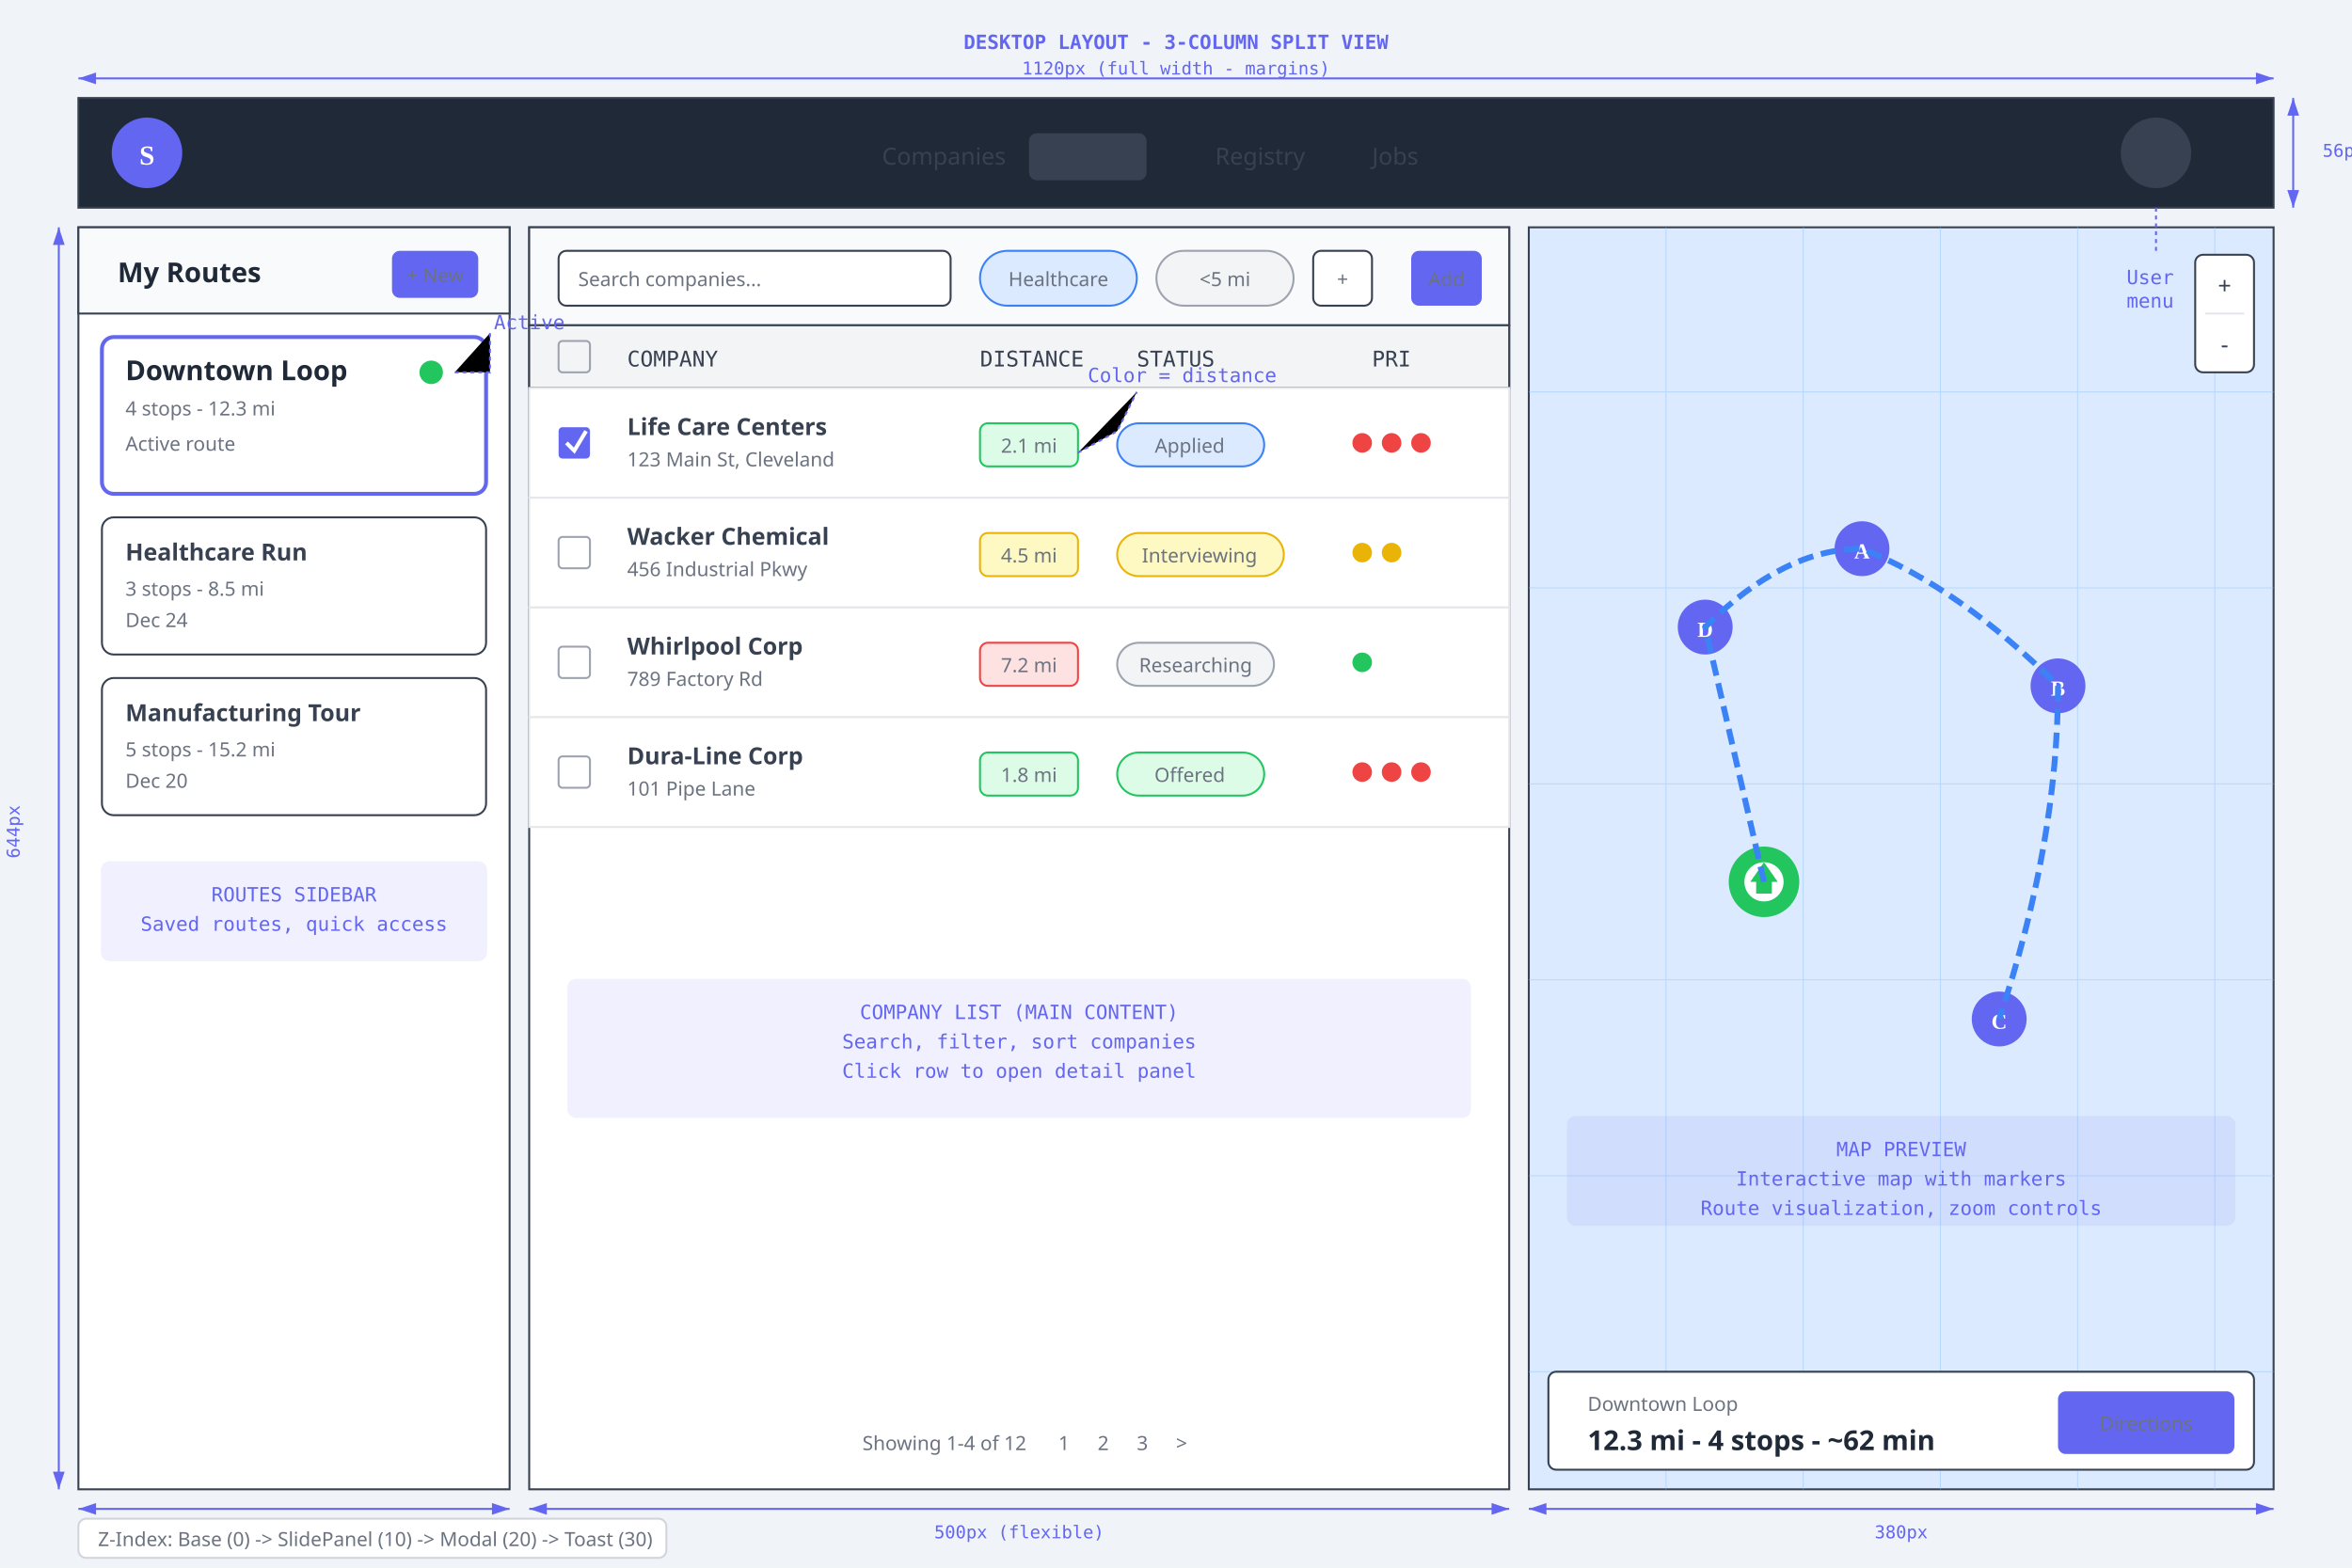
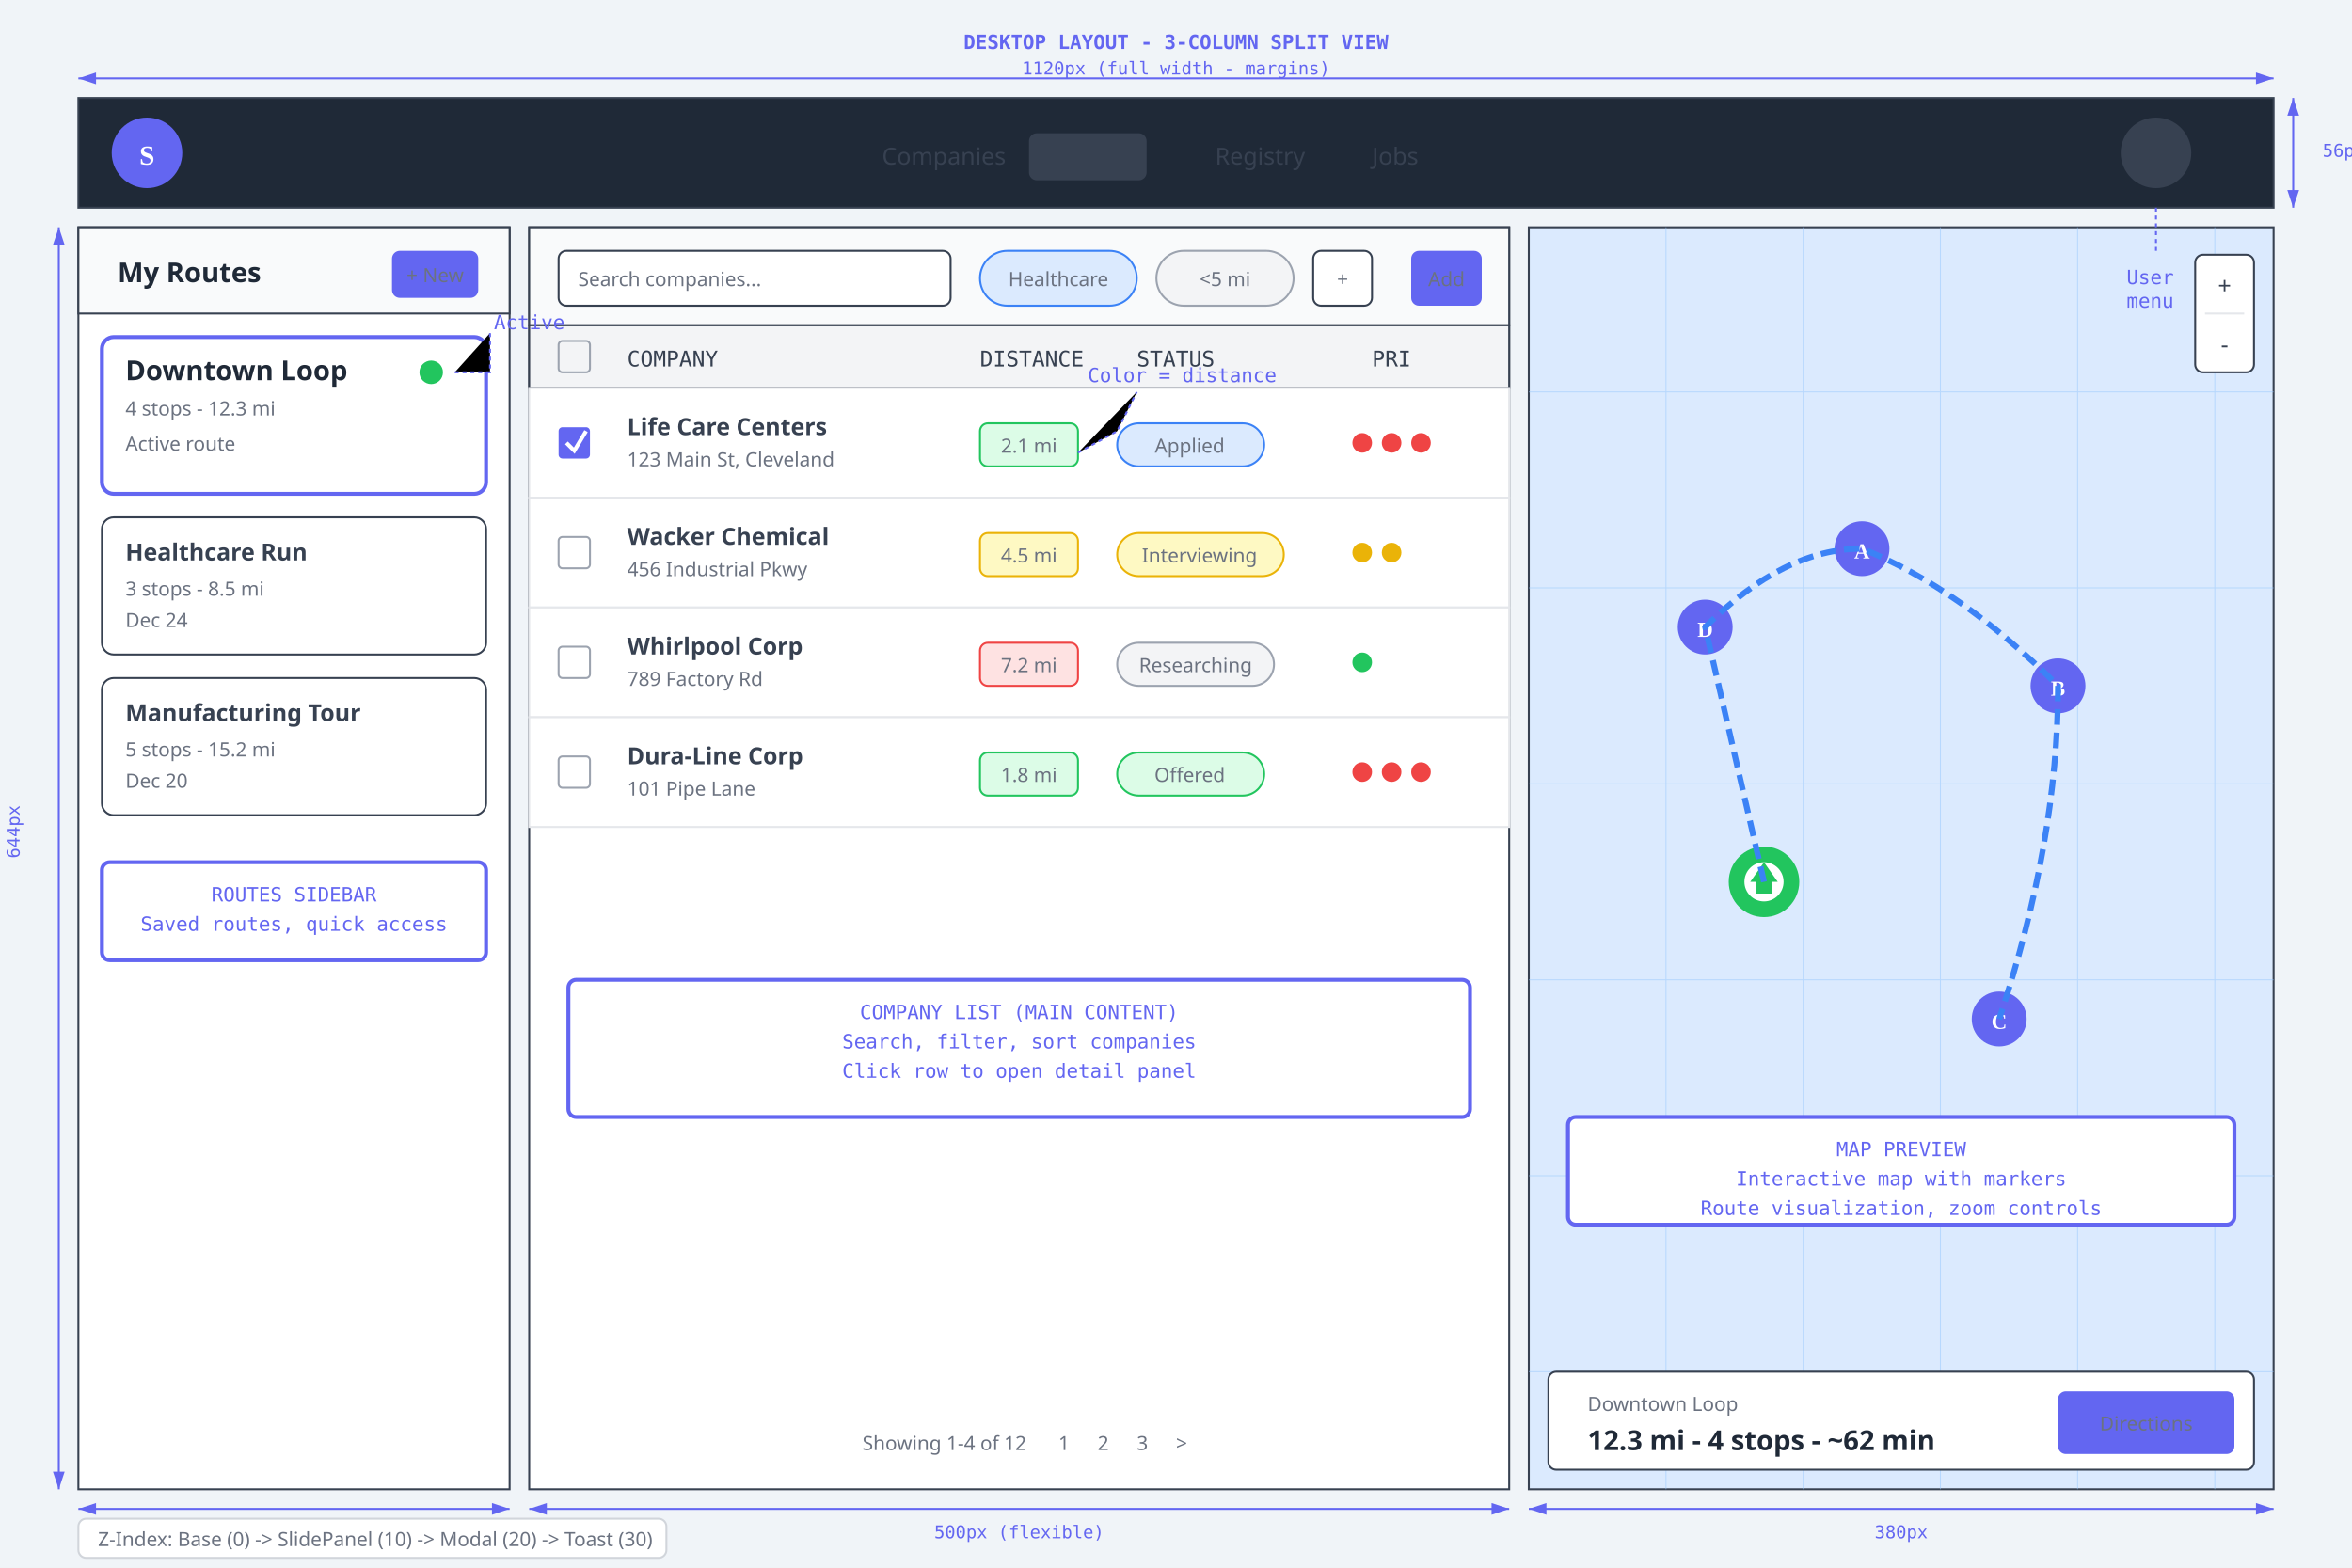
<svg xmlns="http://www.w3.org/2000/svg" viewBox="0 0 1200 800" width="1200" height="800">
  <defs>
    <style>
      .bg { fill: #f0f4f8; }
      .frame { fill: none; stroke: #374151; stroke-width: 1; }
      .fill-light { fill: #e5e7eb; stroke: #374151; stroke-width: 1; }
      .fill-white { fill: #ffffff; stroke: #374151; stroke-width: 1; }
      .fill-dark { fill: #1f2937; stroke: #374151; stroke-width: 1; }
      .annotation { fill: #6366f1; font-family: monospace; font-size: 10px; }
-       .annotation-box { fill: #6366f1; opacity: 0.1; stroke: #6366f1; stroke-width: 1; }
+       .annotation-box { fill: #ffffff; stroke: #6366f1; stroke-width: 2; }
      .label { fill: #374151; font-family: monospace; font-size: 11px; }
      .heading { fill: #1f2937; font-family: system-ui, sans-serif; font-size: 14px; font-weight: bold; }
      .text-sm { fill: #6b7280; font-family: system-ui, sans-serif; font-size: 10px; }
      .text-md { fill: #374151; font-family: system-ui, sans-serif; font-size: 12px; }
      .dimension { stroke: #6366f1; stroke-width: 1; fill: none; }
      .dimension-text { fill: #6366f1; font-family: monospace; font-size: 9px; }
      .leader { stroke: #6366f1; stroke-width: 1; stroke-dasharray: 2,2; }
      .primary { fill: #6366f1; }
      .map-bg { fill: #dbeafe; stroke: #374151; stroke-width: 1; }
    </style>
    <marker id="arrow" markerWidth="10" markerHeight="10" refX="9" refY="3" orient="auto">
      <path d="M0,0 L0,6 L9,3 z" fill="#6366f1" />
    </marker>
    <marker id="arrow-left" markerWidth="10" markerHeight="10" refX="0" refY="3" orient="auto">
      <path d="M9,0 L9,6 L0,3 z" fill="#6366f1" />
    </marker>
  </defs>
  <rect class="bg" width="1200" height="800" />
  <text x="600" y="25" text-anchor="middle" class="annotation" font-size="14" font-weight="bold">DESKTOP LAYOUT - 3-COLUMN SPLIT VIEW</text>
  <rect x="40" y="50" width="1120" height="56" class="fill-dark" />
  <circle cx="75" cy="78" r="18" class="primary" />
  <text x="75" y="84" text-anchor="middle" fill="white" font-size="14" font-weight="bold">S</text>
  <text x="105" y="84" fill="white" class="heading">SpokeToWork</text>
  <text x="450" y="84" class="text-md" fill="#d1d5db">Companies</text>
  <rect x="525" y="68" width="60" height="24" rx="4" fill="#374151" />
  <text x="555" y="84" text-anchor="middle" fill="white" class="text-md">Routes</text>
  <text x="620" y="84" class="text-md" fill="#d1d5db">Registry</text>
  <text x="700" y="84" class="text-md" fill="#d1d5db">Jobs</text>
  <circle cx="1100" cy="78" r="18" fill="#374151" />
  <text x="1100" y="84" text-anchor="middle" fill="white" class="text-md">JD</text>
  <line x1="40" y1="40" x2="1160" y2="40" class="dimension" marker-start="url(#arrow-left)" marker-end="url(#arrow)" />
  <text x="600" y="38" text-anchor="middle" class="dimension-text">1120px (full width - margins)</text>
  <line x1="1170" y1="50" x2="1170" y2="106" class="dimension" marker-start="url(#arrow-left)" marker-end="url(#arrow)" />
  <text x="1185" y="80" class="dimension-text">56px</text>
  <rect x="40" y="116" width="220" height="644" class="fill-white" />
  <rect x="40" y="116" width="220" height="44" fill="#f9fafb" stroke="#374151" />
  <text x="60" y="144" class="heading">My Routes</text>
  <rect x="200" y="128" width="44" height="24" rx="4" fill="#6366f1" />
  <text x="222" y="144" text-anchor="middle" fill="white" class="text-sm">+ New</text>
  <rect x="52" y="172" width="196" height="80" rx="6" fill="white" stroke="#6366f1" stroke-width="2" />
  <text x="64" y="194" class="heading">Downtown Loop</text>
  <text x="64" y="212" class="text-sm">4 stops - 12.3 mi</text>
  <text x="64" y="230" class="text-sm" fill="#4b5563">Active route</text>
  <circle cx="220" cy="190" r="6" fill="#22c55e" />
  <rect x="52" y="264" width="196" height="70" rx="6" class="fill-white" />
  <text x="64" y="286" class="text-md" font-weight="bold">Healthcare Run</text>
  <text x="64" y="304" class="text-sm">3 stops - 8.5 mi</text>
  <text x="64" y="320" class="text-sm" fill="#4b5563">Dec 24</text>
  <rect x="52" y="346" width="196" height="70" rx="6" class="fill-white" />
  <text x="64" y="368" class="text-md" font-weight="bold">Manufacturing Tour</text>
  <text x="64" y="386" class="text-sm">5 stops - 15.2 mi</text>
  <text x="64" y="402" class="text-sm" fill="#4b5563">Dec 20</text>
  <line x1="30" y1="116" x2="30" y2="760" class="dimension" marker-start="url(#arrow-left)" marker-end="url(#arrow)" />
  <text x="10" y="438" class="dimension-text" transform="rotate(-90, 10, 438)">644px</text>
  <line x1="40" y1="770" x2="260" y2="770" class="dimension" marker-start="url(#arrow-left)" marker-end="url(#arrow)" />
  <text x="150" y="785" text-anchor="middle" class="dimension-text">220px</text>
  <rect x="52" y="440" width="196" height="50" rx="4" class="annotation-box" />
  <text x="150" y="460" text-anchor="middle" class="annotation">ROUTES SIDEBAR</text>
  <text x="150" y="475" text-anchor="middle" class="annotation">Saved routes, quick access</text>
  <rect x="270" y="116" width="500" height="644" class="fill-white" />
  <rect x="270" y="116" width="500" height="50" fill="#f9fafb" stroke="#374151" />
  <rect x="285" y="128" width="200" height="28" rx="4" class="fill-white" />
  <text x="295" y="146" class="text-sm" fill="#9ca3af">Search companies...</text>
  <rect x="500" y="128" width="80" height="28" rx="14" fill="#dbeafe" stroke="#3b82f6" />
  <text x="540" y="146" text-anchor="middle" class="text-sm" fill="#3b82f6">Healthcare</text>
  <rect x="590" y="128" width="70" height="28" rx="14" fill="#f3f4f6" stroke="#9ca3af" />
  <text x="625" y="146" text-anchor="middle" class="text-sm" fill="#6b7280">&lt;5 mi</text>
  <rect x="670" y="128" width="30" height="28" rx="4" class="fill-white" />
  <text x="685" y="146" text-anchor="middle" class="text-sm" fill="#6b7280">+</text>
  <rect x="720" y="128" width="36" height="28" rx="4" fill="#6366f1" />
  <text x="738" y="146" text-anchor="middle" fill="white" class="text-sm">Add</text>
  <rect x="270" y="166" width="500" height="32" fill="#f3f4f6" stroke="#374151" />
  <rect x="285" y="174" width="16" height="16" rx="2" stroke="#9ca3af" fill="none" />
  <text x="320" y="187" class="label">COMPANY</text>
  <text x="500" y="187" class="label">DISTANCE</text>
  <text x="580" y="187" class="label">STATUS</text>
  <text x="700" y="187" class="label">PRI</text>
  <rect x="270" y="198" width="500" height="56" fill="white" stroke="#e5e7eb" />
  <rect x="285" y="218" width="16" height="16" rx="2" fill="#6366f1" />
  <polyline points="289,226 293,230 299,220" fill="none" stroke="white" stroke-width="2" />
  <text x="320" y="222" class="text-md" font-weight="bold">Life Care Centers</text>
  <text x="320" y="238" class="text-sm">123 Main St, Cleveland</text>
  <rect x="500" y="216" width="50" height="22" rx="4" fill="#dcfce7" stroke="#22c55e" />
  <text x="525" y="231" text-anchor="middle" class="text-sm">2.1 mi</text>
  <rect x="570" y="216" width="75" height="22" rx="11" fill="#dbeafe" stroke="#3b82f6" />
  <text x="607" y="231" text-anchor="middle" class="text-sm">Applied</text>
  <circle cx="695" cy="226" r="5" fill="#ef4444" />
  <circle cx="710" cy="226" r="5" fill="#ef4444" />
  <circle cx="725" cy="226" r="5" fill="#ef4444" />
  <rect x="270" y="254" width="500" height="56" fill="white" stroke="#e5e7eb" />
  <rect x="285" y="274" width="16" height="16" rx="2" stroke="#9ca3af" fill="none" />
  <text x="320" y="278" class="text-md" font-weight="bold">Wacker Chemical</text>
  <text x="320" y="294" class="text-sm">456 Industrial Pkwy</text>
  <rect x="500" y="272" width="50" height="22" rx="4" fill="#fef9c3" stroke="#eab308" />
  <text x="525" y="287" text-anchor="middle" class="text-sm">4.5 mi</text>
  <rect x="570" y="272" width="85" height="22" rx="11" fill="#fef9c3" stroke="#eab308" />
  <text x="612" y="287" text-anchor="middle" class="text-sm">Interviewing</text>
  <circle cx="695" cy="282" r="5" fill="#eab308" />
  <circle cx="710" cy="282" r="5" fill="#eab308" />
  <rect x="270" y="310" width="500" height="56" fill="white" stroke="#e5e7eb" />
  <rect x="285" y="330" width="16" height="16" rx="2" stroke="#9ca3af" fill="none" />
  <text x="320" y="334" class="text-md" font-weight="bold">Whirlpool Corp</text>
  <text x="320" y="350" class="text-sm">789 Factory Rd</text>
  <rect x="500" y="328" width="50" height="22" rx="4" fill="#fee2e2" stroke="#ef4444" />
  <text x="525" y="343" text-anchor="middle" class="text-sm">7.2 mi</text>
  <rect x="570" y="328" width="80" height="22" rx="11" fill="#f3f4f6" stroke="#9ca3af" />
  <text x="610" y="343" text-anchor="middle" class="text-sm">Researching</text>
  <circle cx="695" cy="338" r="5" fill="#22c55e" />
  <rect x="270" y="366" width="500" height="56" fill="white" stroke="#e5e7eb" />
  <rect x="285" y="386" width="16" height="16" rx="2" stroke="#9ca3af" fill="none" />
  <text x="320" y="390" class="text-md" font-weight="bold">Dura-Line Corp</text>
  <text x="320" y="406" class="text-sm">101 Pipe Lane</text>
  <rect x="500" y="384" width="50" height="22" rx="4" fill="#dcfce7" stroke="#22c55e" />
  <text x="525" y="399" text-anchor="middle" class="text-sm">1.8 mi</text>
  <rect x="570" y="384" width="75" height="22" rx="11" fill="#dcfce7" stroke="#22c55e" />
  <text x="607" y="399" text-anchor="middle" class="text-sm">Offered</text>
  <circle cx="695" cy="394" r="5" fill="#ef4444" />
  <circle cx="710" cy="394" r="5" fill="#ef4444" />
  <circle cx="725" cy="394" r="5" fill="#ef4444" />
  <rect x="420" y="720" width="200" height="30" rx="4" fill="none" />
  <text x="440" y="740" class="text-sm" fill="#6b7280">Showing 1-4 of 12</text>
  <text x="540" y="740" class="text-sm" fill="#6366f1">1</text>
  <text x="560" y="740" class="text-sm" fill="#6b7280">2</text>
  <text x="580" y="740" class="text-sm" fill="#6b7280">3</text>
  <text x="600" y="740" class="text-sm" fill="#6b7280">&gt;</text>
  <line x1="270" y1="770" x2="770" y2="770" class="dimension" marker-start="url(#arrow-left)" marker-end="url(#arrow)" />
  <text x="520" y="785" text-anchor="middle" class="dimension-text">500px (flexible)</text>
  <rect x="290" y="500" width="460" height="70" rx="4" class="annotation-box" />
  <text x="520" y="520" text-anchor="middle" class="annotation">COMPANY LIST (MAIN CONTENT)</text>
  <text x="520" y="535" text-anchor="middle" class="annotation">Search, filter, sort companies</text>
  <text x="520" y="550" text-anchor="middle" class="annotation">Click row to open detail panel</text>
  <rect x="780" y="116" width="380" height="644" class="map-bg" />
  <g stroke="#93c5fd" stroke-width="0.5" opacity="0.5">
    <line x1="780" y1="200" x2="1160" y2="200" />
    <line x1="780" y1="300" x2="1160" y2="300" />
    <line x1="780" y1="400" x2="1160" y2="400" />
    <line x1="780" y1="500" x2="1160" y2="500" />
    <line x1="780" y1="600" x2="1160" y2="600" />
    <line x1="780" y1="700" x2="1160" y2="700" />
    <line x1="850" y1="116" x2="850" y2="760" />
    <line x1="920" y1="116" x2="920" y2="760" />
    <line x1="990" y1="116" x2="990" y2="760" />
    <line x1="1060" y1="116" x2="1060" y2="760" />
    <line x1="1130" y1="116" x2="1130" y2="760" />
  </g>
  <circle cx="900" cy="450" r="18" fill="#22c55e" />
  <circle cx="900" cy="450" r="10" fill="white" />
  <polygon points="900,440 893,450 907,450" fill="#22c55e" />
  <rect x="896" y="448" width="8" height="8" fill="#22c55e" />
  <circle cx="950" cy="280" r="14" fill="#6366f1" />
  <text x="950" y="285" text-anchor="middle" fill="white" font-size="11" font-weight="bold">A</text>
  <circle cx="1050" cy="350" r="14" fill="#6366f1" />
  <text x="1050" y="355" text-anchor="middle" fill="white" font-size="11" font-weight="bold">B</text>
  <circle cx="1020" cy="520" r="14" fill="#6366f1" />
  <text x="1020" y="525" text-anchor="middle" fill="white" font-size="11" font-weight="bold">C</text>
  <circle cx="870" cy="320" r="14" fill="#6366f1" />
  <text x="870" y="325" text-anchor="middle" fill="white" font-size="11" font-weight="bold">D</text>
  <path d="M 900,450 Q 885,385 870,320 Q 910,280 950,280 Q 1000,300 1050,350 Q 1050,430 1020,520" fill="none" stroke="#3b82f6" stroke-width="3" stroke-dasharray="8,4" />
  <rect x="1120" y="130" width="30" height="60" rx="4" class="fill-white" />
  <text x="1135" y="150" text-anchor="middle" class="text-md">+</text>
  <line x1="1125" y1="160" x2="1145" y2="160" stroke="#e5e7eb" />
  <text x="1135" y="180" text-anchor="middle" class="text-md">-</text>
  <rect x="790" y="700" width="360" height="50" rx="4" class="fill-white" />
  <text x="810" y="720" class="text-sm" fill="#6b7280">Downtown Loop</text>
  <text x="810" y="740" class="heading">12.3 mi - 4 stops - ~62 min</text>
  <rect x="1050" y="710" width="90" height="32" rx="4" fill="#6366f1" />
  <text x="1095" y="730" text-anchor="middle" fill="white" class="text-sm">Directions</text>
  <line x1="780" y1="770" x2="1160" y2="770" class="dimension" marker-start="url(#arrow-left)" marker-end="url(#arrow)" />
  <text x="970" y="785" text-anchor="middle" class="dimension-text">380px</text>
  <rect x="800" y="570" width="340" height="55" rx="4" class="annotation-box" />
  <text x="970" y="590" text-anchor="middle" class="annotation">MAP PREVIEW</text>
  <text x="970" y="605" text-anchor="middle" class="annotation">Interactive map with markers</text>
  <text x="970" y="620" text-anchor="middle" class="annotation">Route visualization, zoom controls</text>
  <rect x="40" y="775" width="300" height="20" rx="4" fill="white" stroke="#d1d5db" />
  <text x="50" y="789" class="text-sm">Z-Index: Base (0) -&gt; SlidePanel (10) -&gt; Modal (20) -&gt; Toast (30)</text>
  <path d="M 1100,106 L 1100,130" class="leader" />
  <text x="1085" y="145" class="annotation">User</text>
  <text x="1085" y="157" class="annotation">menu</text>
  <path d="M 232,190 L 250,190 L 250,170" class="leader" />
  <text x="252" y="168" class="annotation">Active</text>
  <path d="M 550,231 L 570,220 L 580,200" class="leader" />
  <text x="555" y="195" class="annotation">Color = distance</text>
</svg>
